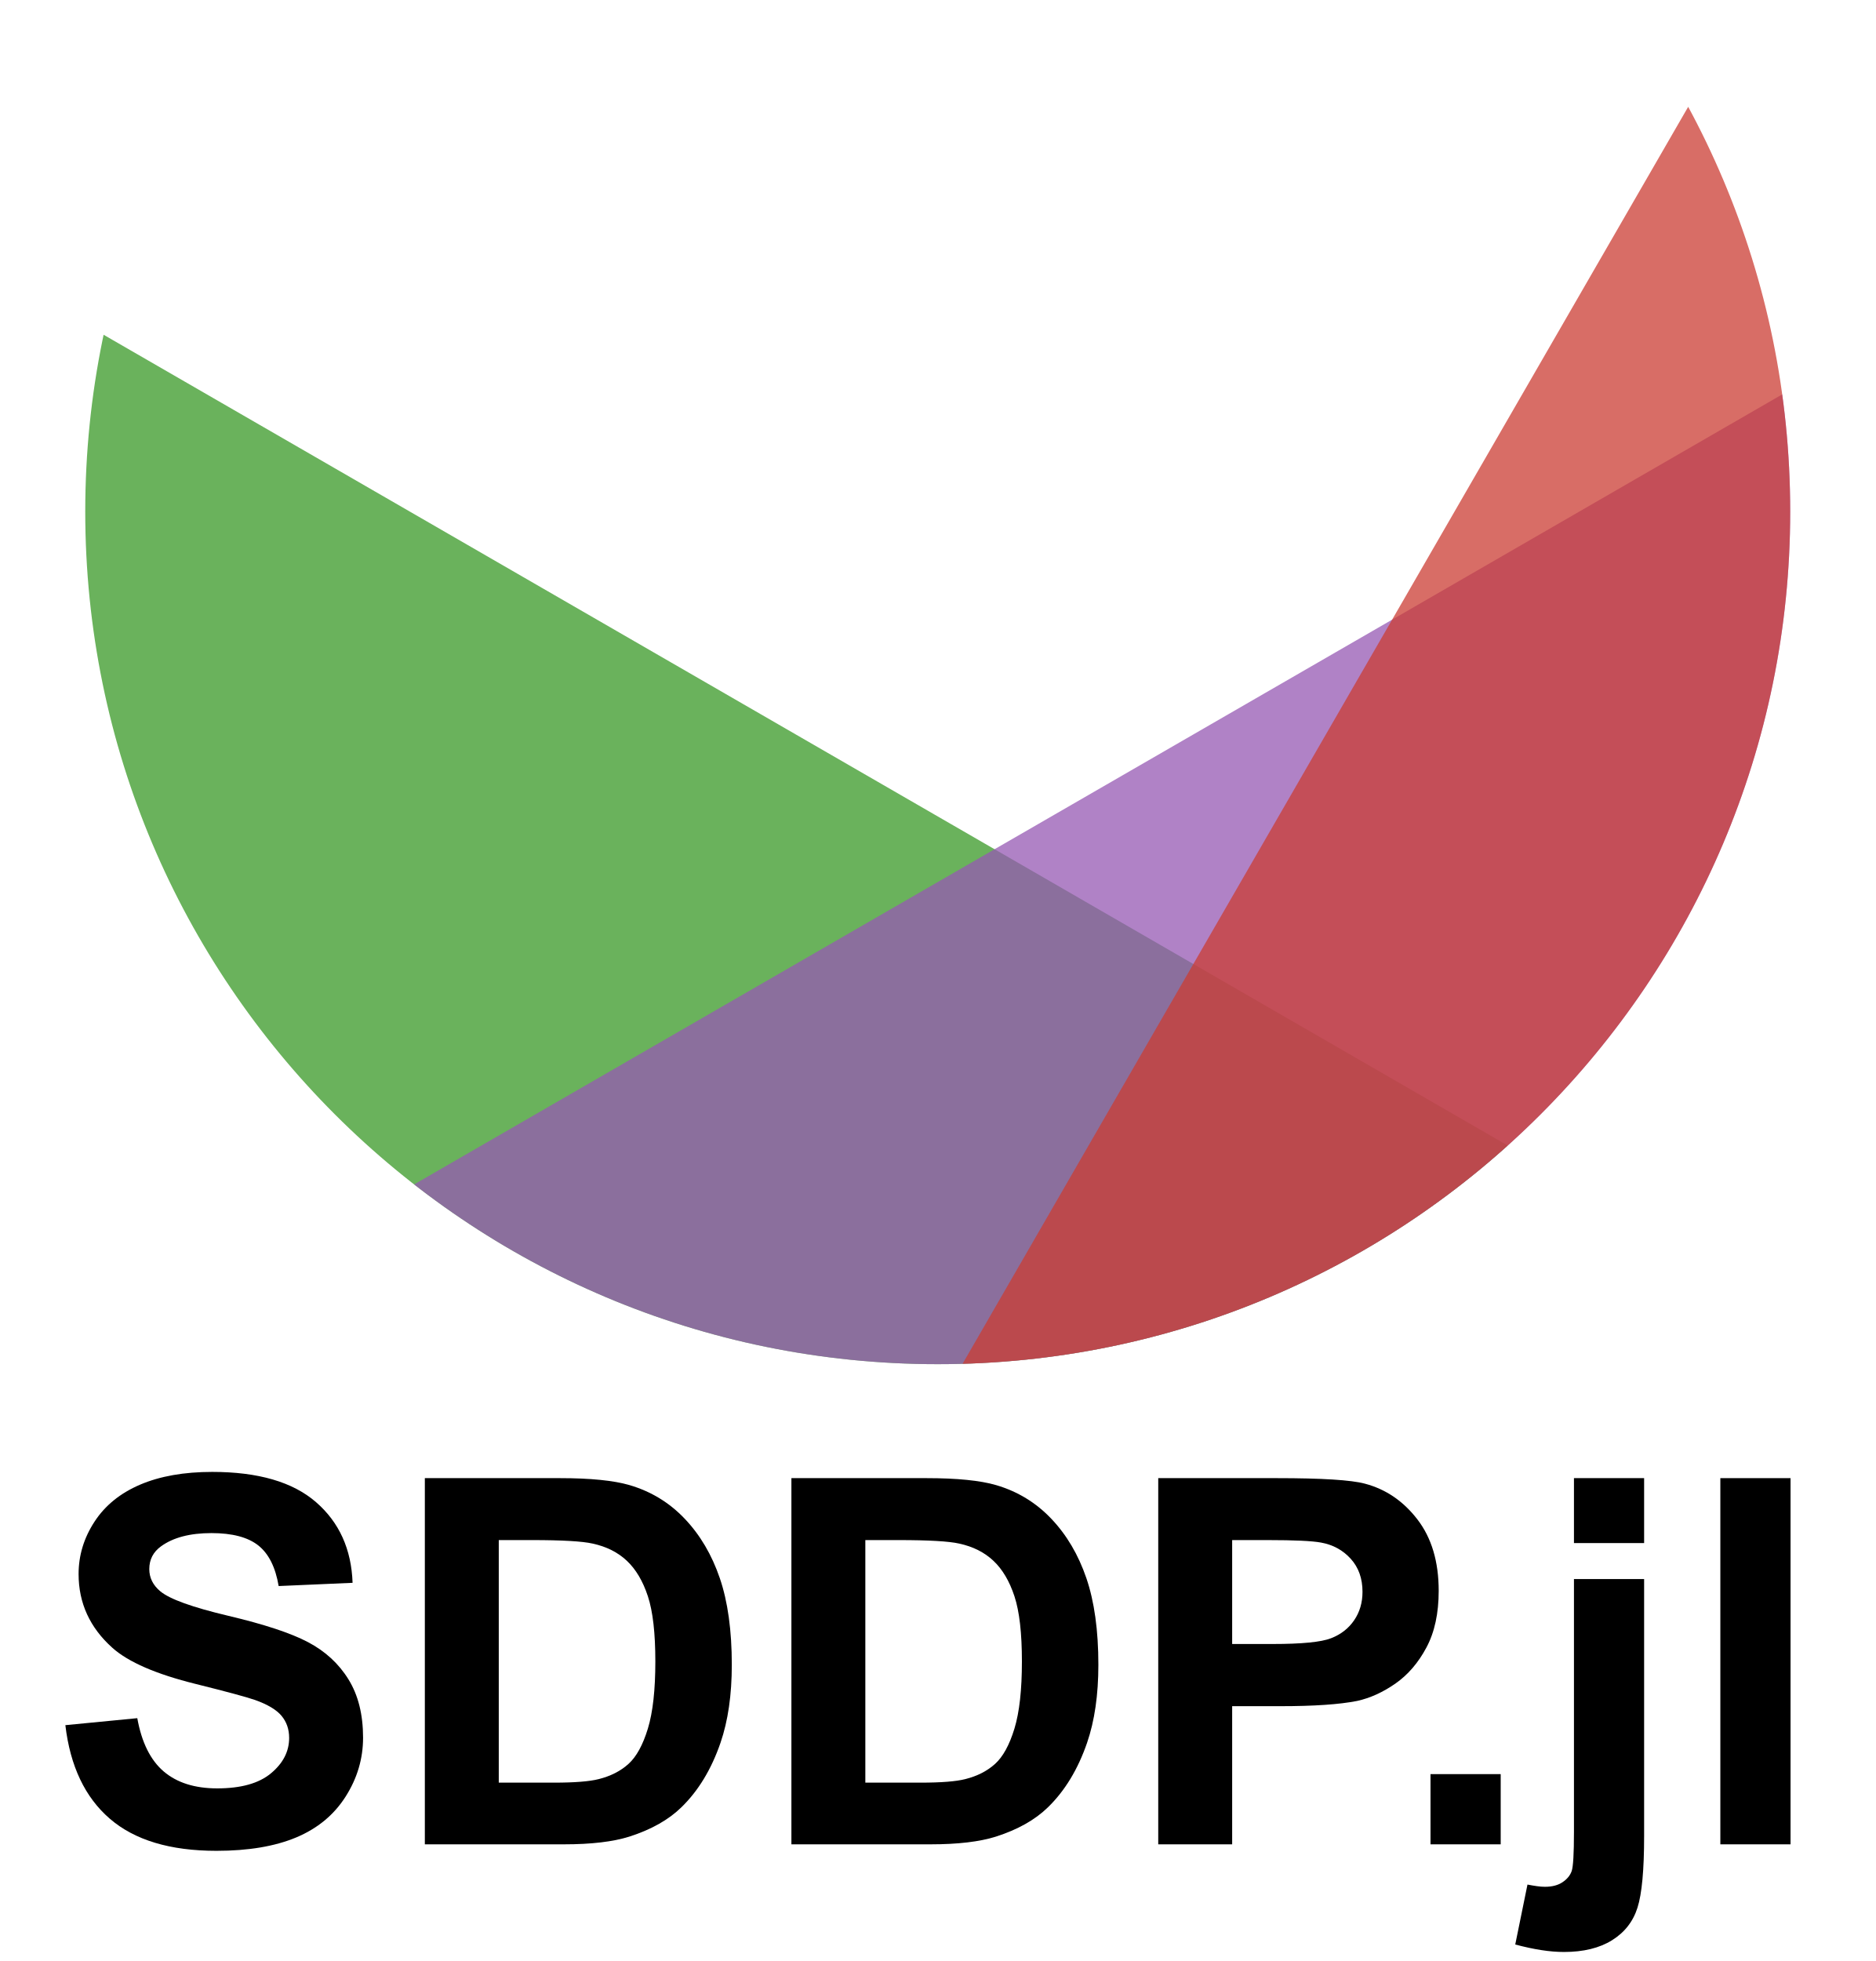
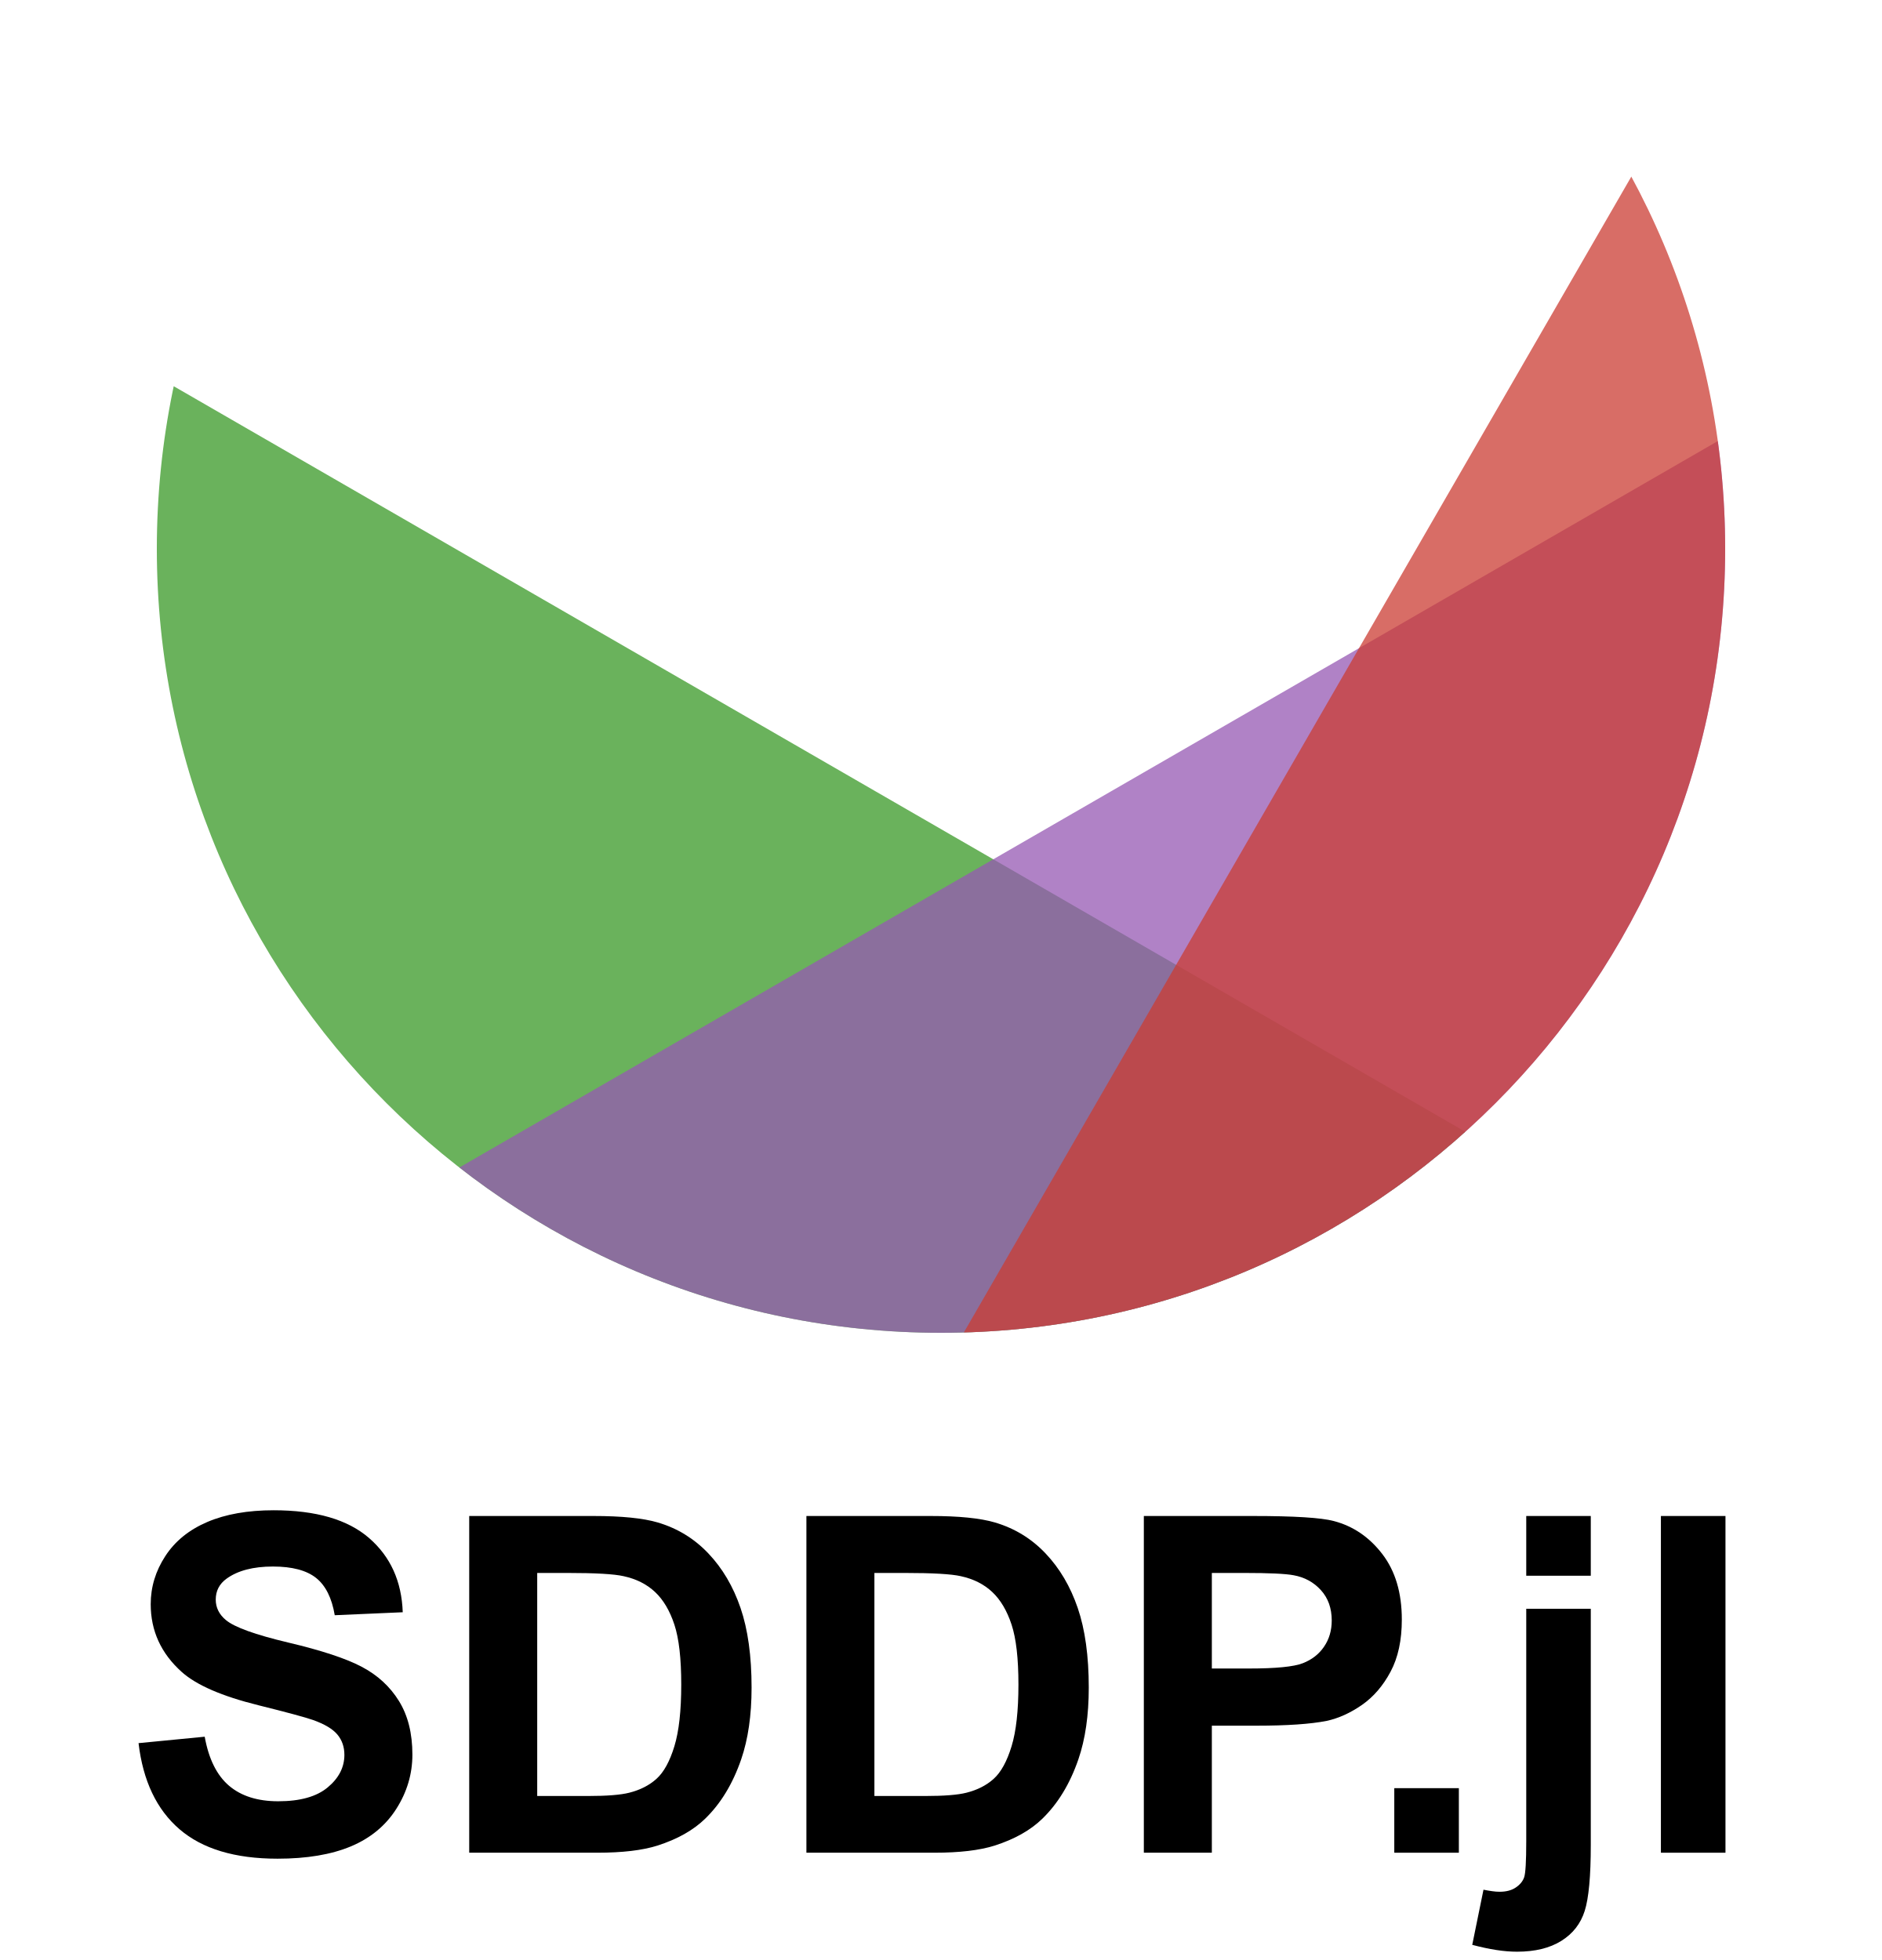
- <svg xmlns="http://www.w3.org/2000/svg" xmlns:xlink="http://www.w3.org/1999/xlink" width="220pt" height="230pt" viewBox="0 0 220 230" version="1.1">
+ <svg xmlns="http://www.w3.org/2000/svg" xmlns:xlink="http://www.w3.org/1999/xlink" width="240pt" height="250pt" viewBox="0 0 240 250" version="1.1">
  <defs>
    <g>
      <symbol overflow="visible" id="glyph0-0">
        <path style="stroke:none;" d="M 7.5 0 L 7.5 -37.5 L 37.5 -37.5 L 37.5 0 Z M 8.438 -0.938 L 36.562 -0.938 L 36.562 -36.562 L 8.438 -36.562 Z M 8.438 -0.938 " />
      </symbol>
      <symbol overflow="visible" id="glyph0-1">
        <path style="stroke:none;" d="M 2.168 -13.977 L 10.605 -14.797 C 11.113 -11.965 12.145 -9.883 13.695 -8.555 C 15.25 -7.227 17.344 -6.562 19.98 -6.562 C 22.773 -6.562 24.879 -7.152 26.293 -8.336 C 27.711 -9.516 28.418 -10.898 28.418 -12.48 C 28.418 -13.496 28.121 -14.359 27.523 -15.074 C 26.93 -15.785 25.891 -16.406 24.406 -16.934 C 23.391 -17.285 21.074 -17.91 17.461 -18.809 C 12.812 -19.961 9.551 -21.375 7.676 -23.055 C 5.039 -25.418 3.719 -28.301 3.719 -31.699 C 3.719 -33.887 4.34 -35.934 5.582 -37.836 C 6.82 -39.742 8.609 -41.191 10.941 -42.188 C 13.277 -43.184 16.094 -43.68 19.395 -43.68 C 24.785 -43.68 28.844 -42.5 31.566 -40.137 C 34.293 -37.773 35.723 -34.617 35.859 -30.672 L 27.188 -30.293 C 26.816 -32.5 26.02 -34.086 24.801 -35.055 C 23.578 -36.02 21.75 -36.504 19.305 -36.504 C 16.785 -36.504 14.812 -35.984 13.391 -34.953 C 12.473 -34.289 12.012 -33.398 12.012 -32.285 C 12.012 -31.27 12.441 -30.398 13.301 -29.68 C 14.395 -28.762 17.051 -27.805 21.27 -26.805 C 25.488 -25.809 28.609 -24.781 30.629 -23.715 C 32.652 -22.652 34.234 -21.195 35.375 -19.352 C 36.52 -17.504 37.09 -15.227 37.09 -12.508 C 37.09 -10.047 36.406 -7.742 35.039 -5.594 C 33.672 -3.445 31.738 -1.852 29.238 -0.805 C 26.738 0.238 23.625 0.762 19.891 0.762 C 14.461 0.762 10.293 -0.492 7.383 -3.004 C 4.473 -5.512 2.734 -9.172 2.168 -13.977 Z M 2.168 -13.977 " />
      </symbol>
      <symbol overflow="visible" id="glyph0-2">
        <path style="stroke:none;" d="M 4.336 -42.949 L 20.188 -42.949 C 23.762 -42.949 26.484 -42.676 28.359 -42.129 C 30.879 -41.387 33.039 -40.07 34.836 -38.172 C 36.633 -36.277 38 -33.961 38.938 -31.215 C 39.875 -28.473 40.344 -25.086 40.344 -21.062 C 40.344 -17.527 39.902 -14.484 39.023 -11.922 C 37.949 -8.797 36.414 -6.27 34.422 -4.336 C 32.918 -2.871 30.891 -1.727 28.328 -0.906 C 26.414 -0.301 23.859 0 20.656 0 L 4.336 0 Z M 13.008 -35.684 L 13.008 -7.234 L 19.484 -7.234 C 21.906 -7.234 23.652 -7.375 24.727 -7.648 C 26.133 -8 27.301 -8.594 28.227 -9.434 C 29.156 -10.273 29.914 -11.656 30.5 -13.578 C 31.086 -15.504 31.375 -18.125 31.375 -21.445 C 31.375 -24.766 31.086 -27.312 30.5 -29.094 C 29.914 -30.871 29.094 -32.258 28.039 -33.25 C 26.984 -34.246 25.645 -34.922 24.023 -35.273 C 22.812 -35.547 20.438 -35.684 16.906 -35.684 Z M 13.008 -35.684 " />
      </symbol>
      <symbol overflow="visible" id="glyph0-3">
        <path style="stroke:none;" d="M 4.367 0 L 4.367 -42.949 L 18.281 -42.949 C 23.555 -42.949 26.992 -42.734 28.594 -42.305 C 31.055 -41.66 33.117 -40.258 34.773 -38.102 C 36.434 -35.941 37.266 -33.156 37.266 -29.734 C 37.266 -27.098 36.789 -24.883 35.828 -23.086 C 34.871 -21.289 33.656 -19.879 32.184 -18.852 C 30.707 -17.828 29.211 -17.148 27.688 -16.816 C 25.617 -16.406 22.617 -16.203 18.691 -16.203 L 13.039 -16.203 L 13.039 0 Z M 13.039 -35.684 L 13.039 -23.496 L 17.781 -23.496 C 21.199 -23.496 23.484 -23.719 24.641 -24.172 C 25.793 -24.621 26.695 -25.32 27.348 -26.281 C 28.004 -27.238 28.328 -28.352 28.328 -29.617 C 28.328 -31.18 27.871 -32.469 26.953 -33.484 C 26.035 -34.5 24.875 -35.137 23.469 -35.391 C 22.434 -35.586 20.352 -35.684 17.227 -35.684 Z M 13.039 -35.684 " />
      </symbol>
      <symbol overflow="visible" id="glyph0-4">
        <path style="stroke:none;" d="M 4.305 0 L 4.305 -8.234 L 12.539 -8.234 L 12.539 0 Z M 4.305 0 " />
      </symbol>
      <symbol overflow="visible" id="glyph0-5">
        <path style="stroke:none;" d="M 4.133 -35.332 L 4.133 -42.949 L 12.363 -42.949 L 12.363 -35.332 Z M 12.363 -31.113 L 12.363 -0.969 C 12.363 2.996 12.105 5.797 11.586 7.426 C 11.07 9.059 10.074 10.332 8.598 11.25 C 7.125 12.168 5.242 12.625 2.961 12.625 C 2.141 12.625 1.254 12.555 0.309 12.406 C -0.641 12.262 -1.66 12.039 -2.754 11.75 L -1.32 4.719 C -0.93 4.797 -0.562 4.859 -0.219 4.906 C 0.121 4.957 0.438 4.98 0.734 4.98 C 1.574 4.98 2.262 4.801 2.797 4.438 C 3.336 4.078 3.691 3.641 3.867 3.133 C 4.043 2.625 4.133 1.102 4.133 -1.438 L 4.133 -31.113 Z M 12.363 -31.113 " />
      </symbol>
      <symbol overflow="visible" id="glyph0-6">
        <path style="stroke:none;" d="M 4.305 0 L 4.305 -42.949 L 12.539 -42.949 L 12.539 0 Z M 4.305 0 " />
      </symbol>
    </g>
    <clipPath id="clip1">
-       <path d="M 10 25 L 210 25 L 210 160 L 10 160 Z M 10 25 " />
+       <path d="M 20 35 L 220 35 L 220 170 L 20 170 Z M 20 35 " />
    </clipPath>
    <clipPath id="clip2">
-       <path d="M 210 60 C 210 115.227 165.227 160 110 160 C 54.773 160 10 115.227 10 60 C 10 4.773 54.773 -40 110 -40 C 165.227 -40 210 4.773 210 60 Z M 210 60 " />
+       <path d="M 220 70 C 220 125.227 175.227 170 120 170 C 64.773 170 20 125.227 20 70 C 20 14.773 64.773 -30 120 -30 C 175.227 -30 220 14.773 220 70 Z M 220 70 " />
    </clipPath>
    <clipPath id="clip3">
-       <path d="M 10 31 L 210 31 L 210 160 L 10 160 Z M 10 31 " />
+       <path d="M 20 41 L 220 41 L 220 170 L 20 170 Z M 20 41 " />
    </clipPath>
    <clipPath id="clip4">
-       <path d="M 210 60 C 210 115.227 165.227 160 110 160 C 54.773 160 10 115.227 10 60 C 10 4.773 54.773 -40 110 -40 C 165.227 -40 210 4.773 210 60 Z M 210 60 " />
+       <path d="M 220 70 C 220 125.227 175.227 170 120 170 C 64.773 170 20 125.227 20 70 C 20 14.773 64.773 -30 120 -30 C 175.227 -30 220 14.773 220 70 Z M 220 70 " />
    </clipPath>
    <clipPath id="clip5">
-       <path d="M 56 0 L 210 0 L 210 160 L 56 160 Z M 56 0 " />
+       <path d="M 66 7 L 220 7 L 220 170 L 66 170 Z M 66 7 " />
    </clipPath>
    <clipPath id="clip6">
-       <path d="M 210 60 C 210 115.227 165.227 160 110 160 C 54.773 160 10 115.227 10 60 C 10 4.773 54.773 -40 110 -40 C 165.227 -40 210 4.773 210 60 Z M 210 60 " />
+       <path d="M 220 70 C 220 125.227 175.227 170 120 170 C 64.773 170 20 125.227 20 70 C 20 14.773 64.773 -30 120 -30 C 175.227 -30 220 14.773 220 70 Z M 220 70 " />
    </clipPath>
  </defs>
-   <g id="surface987">
+   <g id="surface1037">
    <g clip-path="url(#clip1)" clip-rule="nonzero">
      <g clip-path="url(#clip2)" clip-rule="nonzero">
-         <path style=" stroke:none;fill-rule:nonzero;fill:rgb(22%,59.6%,14.9%);fill-opacity:0.75;" d="M -11.57 25.566 L 248.238 175.566 L 198.238 262.168 L -61.57 112.168 Z M -11.57 25.566 " />
+         <path style=" stroke:none;fill-rule:nonzero;fill:rgb(22%,59.6%,14.9%);fill-opacity:0.75;" d="M -1.57 35.566 L 258.238 185.566 L 208.238 272.168 L -51.57 122.168 Z M -1.57 35.566 " />
      </g>
    </g>
    <g clip-path="url(#clip3)" clip-rule="nonzero">
      <g clip-path="url(#clip4)" clip-rule="nonzero">
-         <path style=" stroke:none;fill-rule:nonzero;fill:rgb(58.4%,34.5%,69.8%);fill-opacity:0.75;" d="M -24.902 181.34 L 234.902 31.34 L 284.902 117.941 L 25.098 267.941 Z M -24.902 181.34 " />
+         <path style=" stroke:none;fill-rule:nonzero;fill:rgb(58.4%,34.5%,69.8%);fill-opacity:0.75;" d="M -14.902 191.34 L 244.902 41.34 L 294.902 127.941 L 35.098 277.941 Z M -14.902 191.34 " />
      </g>
    </g>
    <g clip-path="url(#clip5)" clip-rule="nonzero">
      <g clip-path="url(#clip6)" clip-rule="nonzero">
-         <path style=" stroke:none;fill-rule:nonzero;fill:rgb(79.6%,23.5%,20%);fill-opacity:0.75;" d="M 56.652 257.402 L 206.652 -2.402 L 293.254 47.598 L 143.254 307.402 Z M 56.652 257.402 " />
+         <path style=" stroke:none;fill-rule:nonzero;fill:rgb(79.6%,23.5%,20%);fill-opacity:0.75;" d="M 66.652 267.402 L 216.652 7.598 L 303.254 57.598 L 153.254 317.402 Z M 66.652 267.402 " />
      </g>
    </g>
    <g style="fill:rgb(0%,0%,0%);fill-opacity:1;">
-       <use xlink:href="#glyph0-1" x="5.5" y="216.316" />
-       <use xlink:href="#glyph0-2" x="45.5" y="216.316" />
-       <use xlink:href="#glyph0-2" x="88.5" y="216.316" />
-       <use xlink:href="#glyph0-3" x="131.5" y="216.316" />
-       <use xlink:href="#glyph0-4" x="163.5" y="216.316" />
-       <use xlink:href="#glyph0-5" x="180.5" y="216.316" />
-       <use xlink:href="#glyph0-6" x="197.5" y="216.316" />
+       <use xlink:href="#glyph0-1" x="15.5" y="236.316" />
+       <use xlink:href="#glyph0-2" x="55.5" y="236.316" />
+       <use xlink:href="#glyph0-2" x="98.5" y="236.316" />
+       <use xlink:href="#glyph0-3" x="141.5" y="236.316" />
+       <use xlink:href="#glyph0-4" x="173.5" y="236.316" />
+       <use xlink:href="#glyph0-5" x="190.5" y="236.316" />
+       <use xlink:href="#glyph0-6" x="207.5" y="236.316" />
    </g>
  </g>
</svg>
